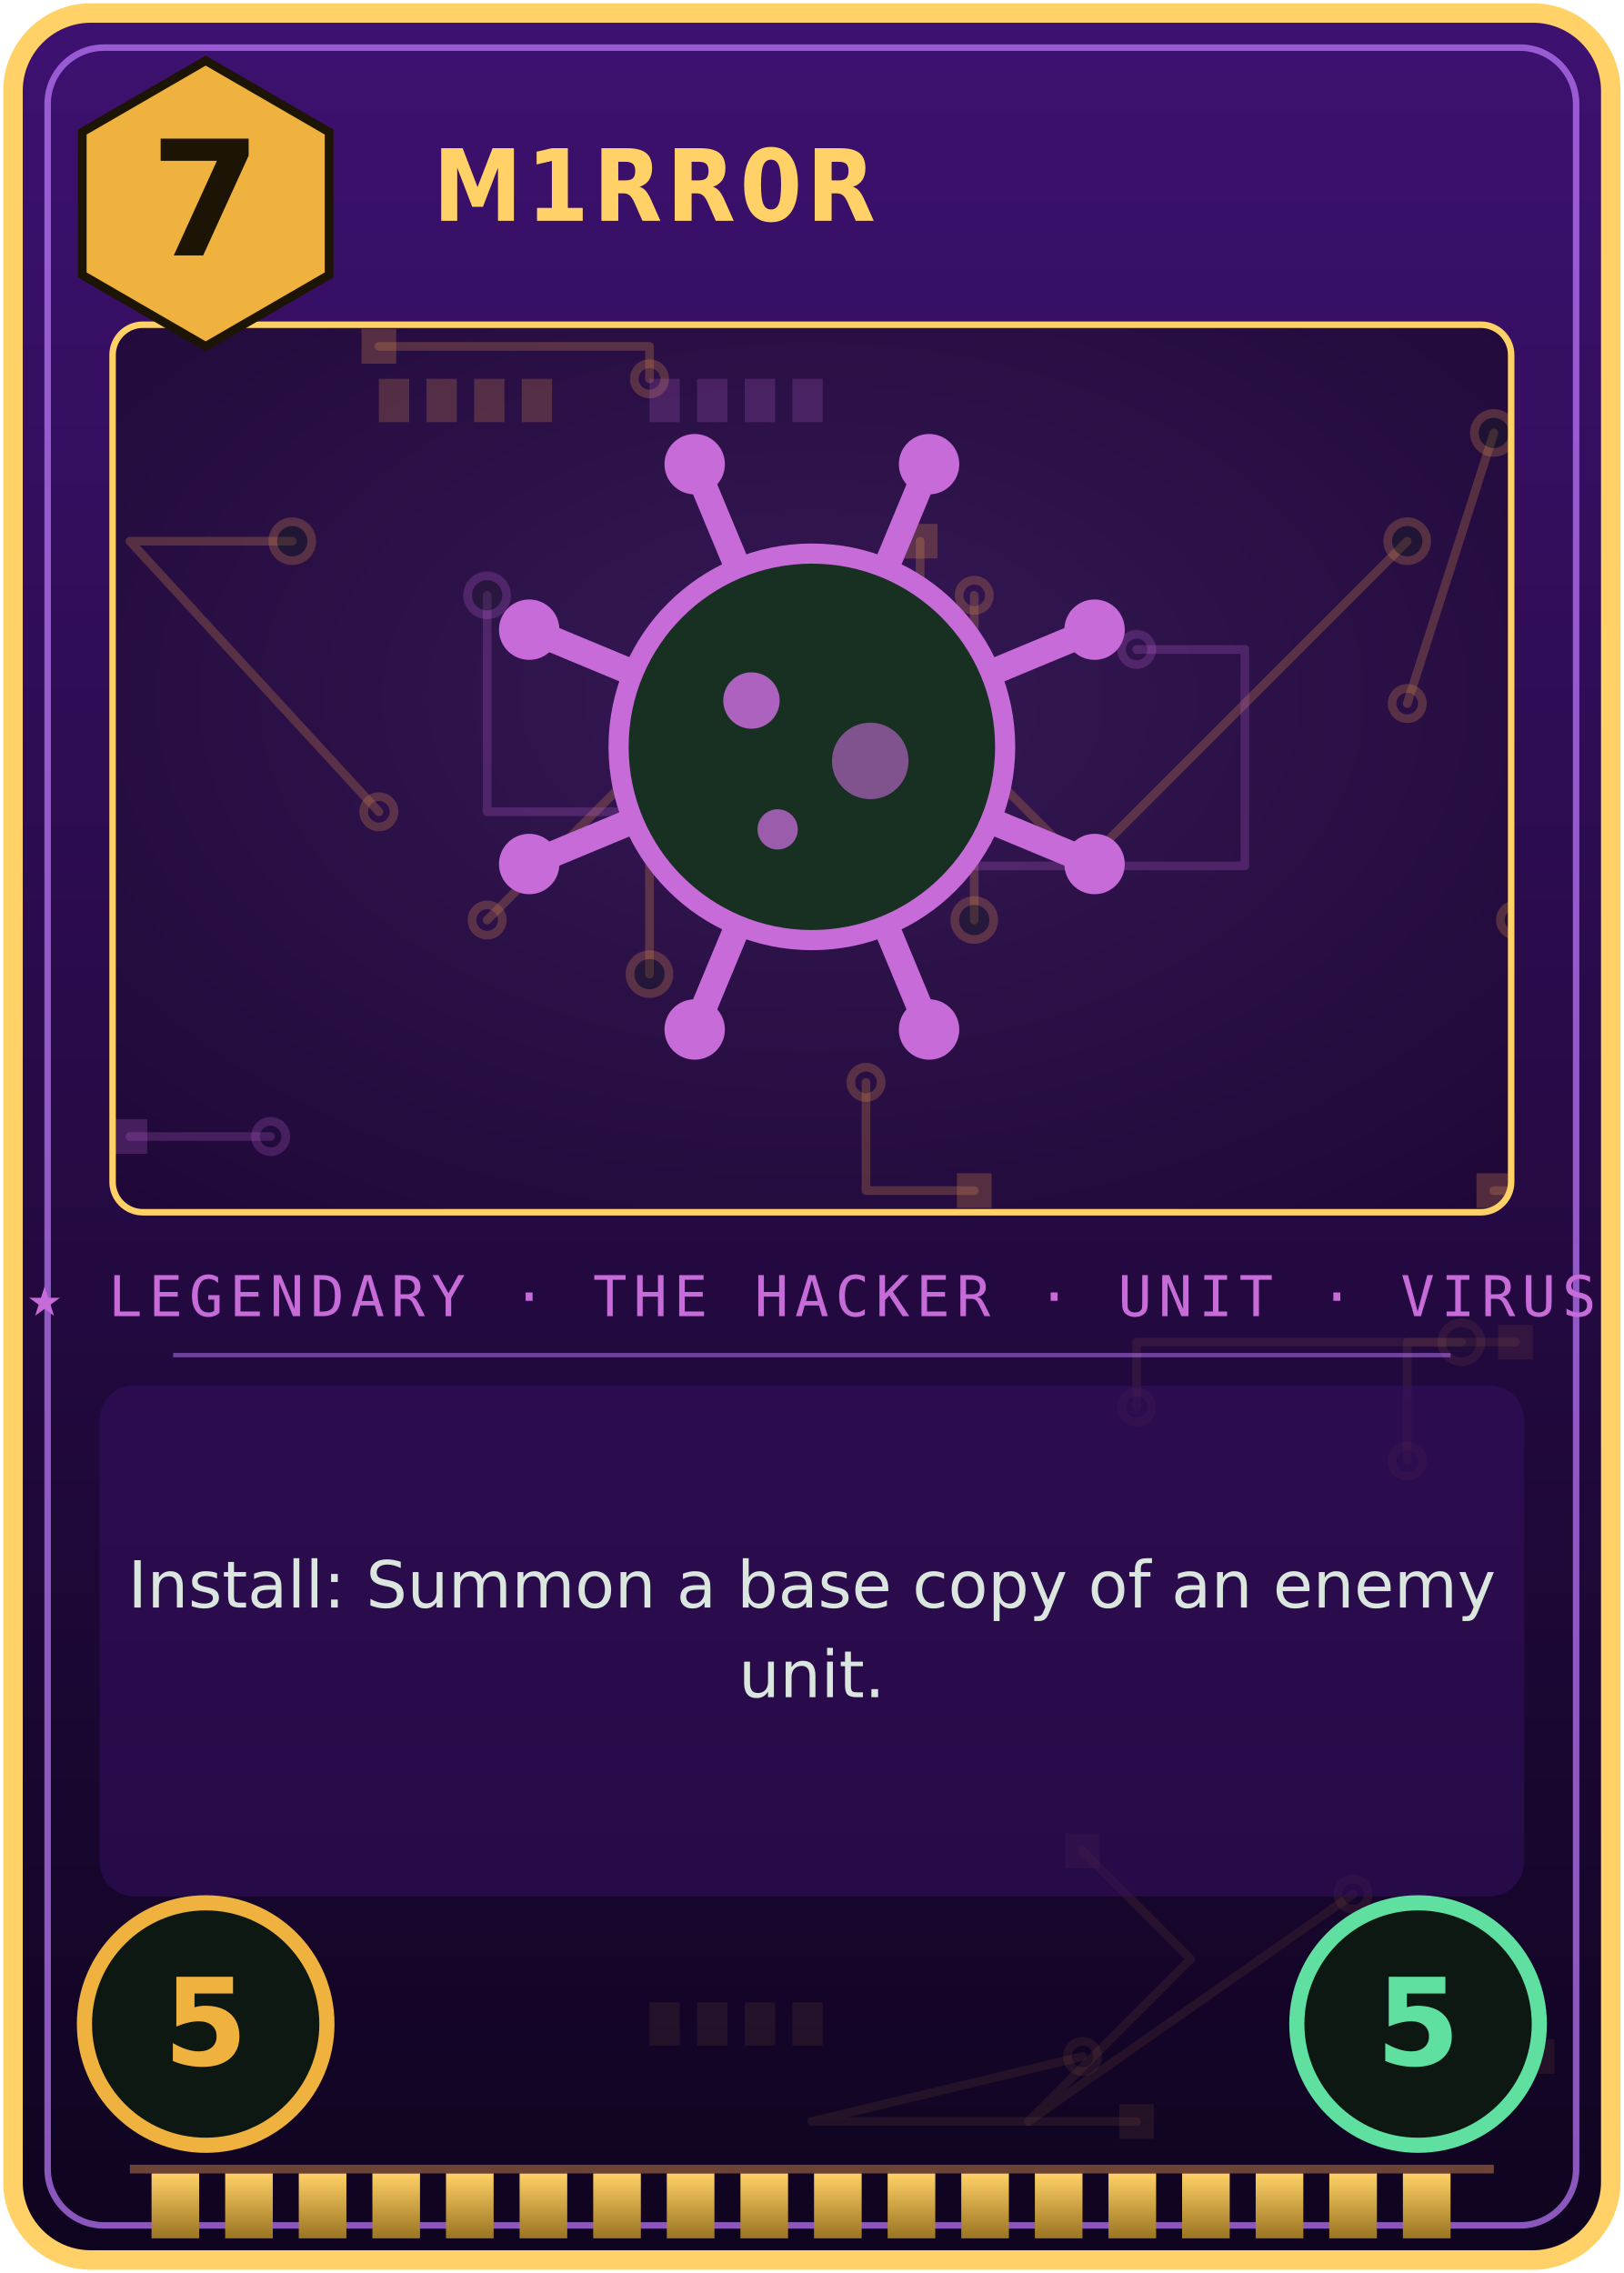
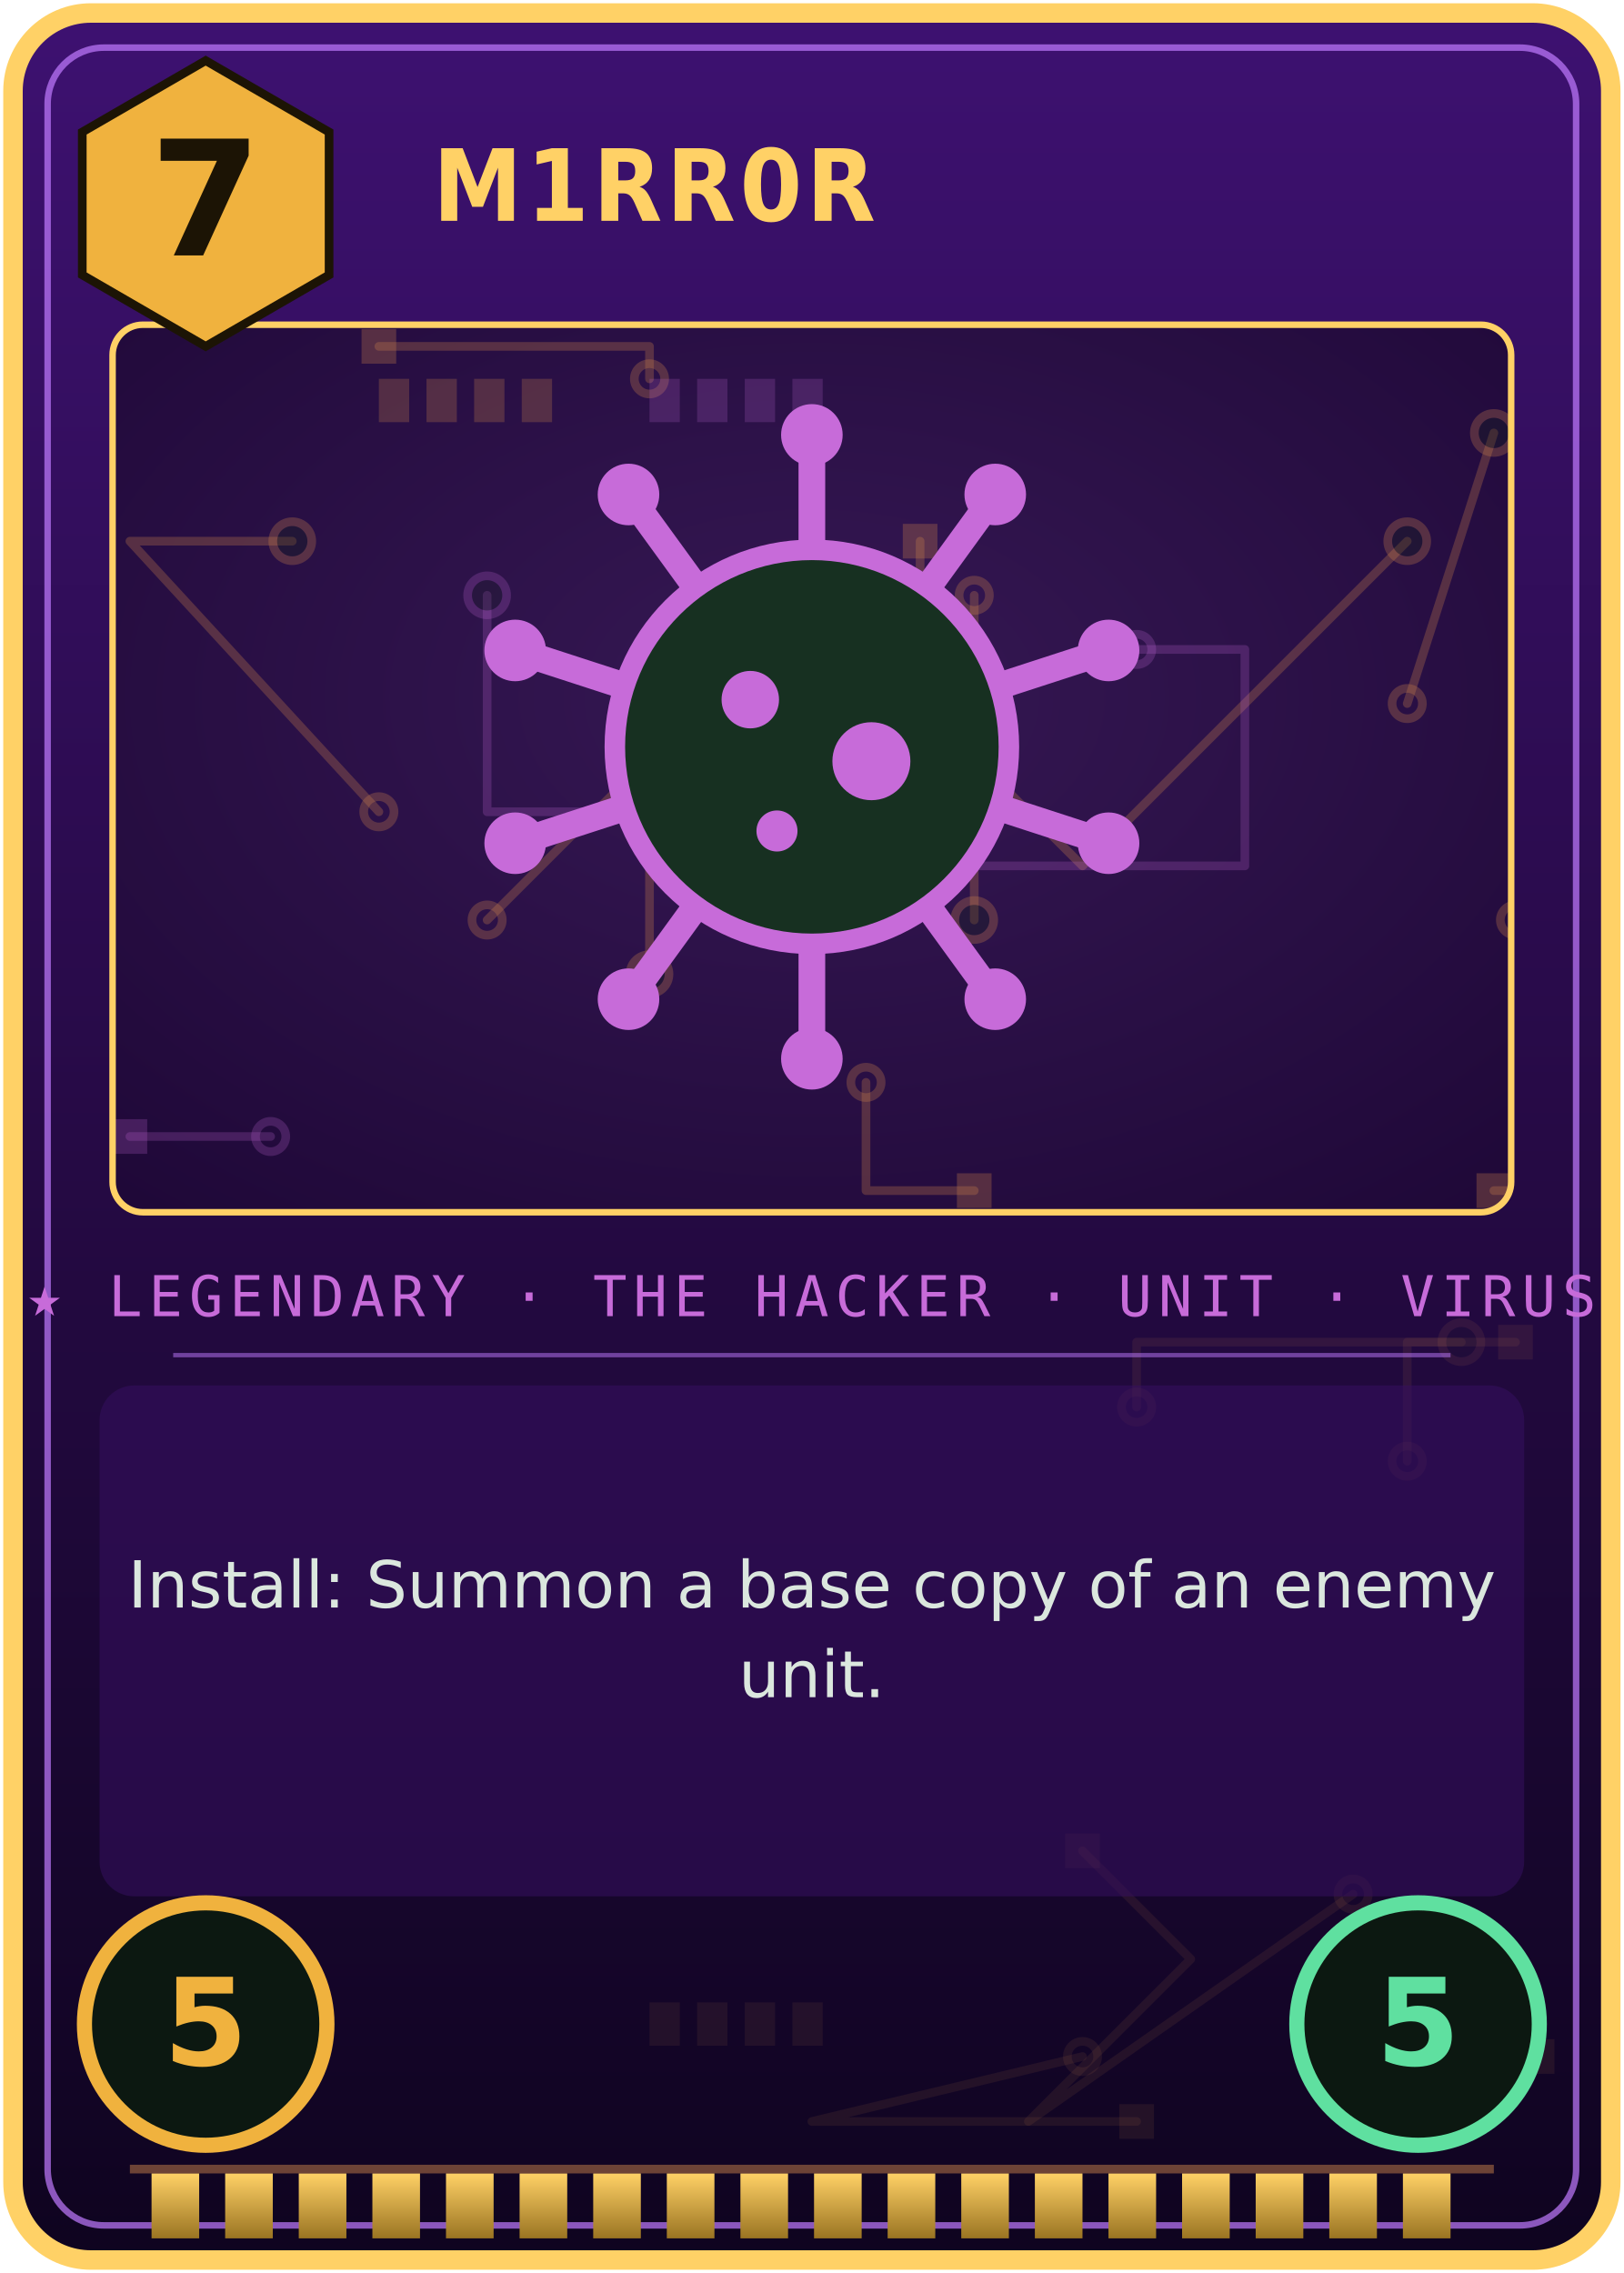
<svg xmlns="http://www.w3.org/2000/svg" width="750" height="1050" viewBox="0 0 750 1050">
  <defs>
    <linearGradient id="bggrad" x1="0" y1="0" x2="0" y2="1">
      <stop offset="0" stop-color="#3d1170" />
      <stop offset="0.5" stop-color="#260a45" />
      <stop offset="1" stop-color="#0f0420" />
    </linearGradient>
    <radialGradient id="artgrad" cx="0.5" cy="0.42" r="0.75">
      <stop offset="0" stop-color="#361854" />
      <stop offset="1" stop-color="#1f0838" />
    </radialGradient>
    <linearGradient id="guldgrad" x1="0" y1="0" x2="0" y2="1">
      <stop offset="0" stop-color="#ffd166" />
      <stop offset="1" stop-color="#9a7422" />
    </linearGradient>
    <clipPath id="artclip">
      <rect x="52" y="150" width="646" height="410" rx="14" />
    </clipPath>
  </defs>
  <rect x="6" y="6" width="738" height="1038" rx="36" fill="url(#bggrad)" stroke="#ffd166" stroke-width="9" />
  <rect x="22" y="22" width="706" height="1006" rx="26" fill="none" stroke="#c07bff" stroke-width="3" opacity="0.7" />
  <circle cx="500" cy="950" r="7" fill="none" stroke="#c9814a" stroke-width="4" opacity="0.1" />
  <path d="M 500 950 L 375 980 L 375 980 L 525 980" fill="none" stroke="#c9814a" stroke-width="4" stroke-linecap="round" stroke-linejoin="round" opacity="0.1" />
  <rect x="517" y="972" width="16" height="16" fill="#c9814a" opacity="0.1" />
  <circle cx="650" cy="675" r="7" fill="none" stroke="#c9814a" stroke-width="4" opacity="0.1" />
  <path d="M 650 675 L 650 620 L 700 620" fill="none" stroke="#c9814a" stroke-width="4" stroke-linecap="round" stroke-linejoin="round" opacity="0.1" />
  <rect x="692" y="612" width="16" height="16" fill="#c9814a" opacity="0.1" />
  <circle cx="625" cy="875" r="7" fill="none" stroke="#c9814a" stroke-width="4" opacity="0.1" />
  <path d="M 625 875 L 475 980 L 550 905 L 500 855" fill="none" stroke="#c9814a" stroke-width="4" stroke-linecap="round" stroke-linejoin="round" opacity="0.1" />
  <rect x="492" y="847" width="16" height="16" fill="#c9814a" opacity="0.1" />
  <circle cx="675" cy="950" r="7" fill="none" stroke="#c9814a" stroke-width="4" opacity="0.1" />
  <path d="M 675 950 L 710 950" fill="none" stroke="#c9814a" stroke-width="4" stroke-linecap="round" stroke-linejoin="round" opacity="0.1" />
  <rect x="702" y="942" width="16" height="16" fill="#c9814a" opacity="0.1" />
  <circle cx="525" cy="650" r="7" fill="none" stroke="#c9814a" stroke-width="4" opacity="0.1" />
  <path d="M 525 650 L 525 620 L 675 620 L 675 620" fill="none" stroke="#c9814a" stroke-width="4" stroke-linecap="round" stroke-linejoin="round" opacity="0.1" />
  <circle cx="675" cy="620" r="9" fill="#122419" stroke="#c9814a" stroke-width="4" opacity="0.1" />
  <rect x="300" y="925" width="14" height="20" fill="#c9814a" opacity="0.09" />
  <rect x="322" y="925" width="14" height="20" fill="#c9814a" opacity="0.09" />
  <rect x="344" y="925" width="14" height="20" fill="#c9814a" opacity="0.09" />
  <rect x="366" y="925" width="14" height="20" fill="#c9814a" opacity="0.09" />
  <g clip-path="url(#artclip)">
    <rect x="52" y="150" width="646" height="410" fill="url(#artgrad)" />
    <circle cx="400" cy="500" r="7" fill="none" stroke="#c9814a" stroke-width="4" opacity="0.3" />
    <path d="M 400 500 L 400 550 L 450 550 L 450 550" fill="none" stroke="#c9814a" stroke-width="4" stroke-linecap="round" stroke-linejoin="round" opacity="0.3" />
    <rect x="442" y="542" width="16" height="16" fill="#c9814a" opacity="0.3" />
    <circle cx="225" cy="425" r="7" fill="none" stroke="#c9814a" stroke-width="4" opacity="0.3" />
    <path d="M 225 425 L 300 350 L 300 450" fill="none" stroke="#c9814a" stroke-width="4" stroke-linecap="round" stroke-linejoin="round" opacity="0.3" />
    <circle cx="300" cy="450" r="9" fill="#122419" stroke="#c9814a" stroke-width="4" opacity="0.3" />
    <circle cx="450" cy="350" r="7" fill="none" stroke="#c9814a" stroke-width="4" opacity="0.3" />
    <path d="M 450 350 L 500 400 L 650 250" fill="none" stroke="#c9814a" stroke-width="4" stroke-linecap="round" stroke-linejoin="round" opacity="0.3" />
    <circle cx="650" cy="250" r="9" fill="#122419" stroke="#c9814a" stroke-width="4" opacity="0.3" />
    <circle cx="450" cy="275" r="7" fill="none" stroke="#c9814a" stroke-width="4" opacity="0.3" />
    <path d="M 450 275 L 450 425" fill="none" stroke="#c9814a" stroke-width="4" stroke-linecap="round" stroke-linejoin="round" opacity="0.3" />
    <circle cx="450" cy="425" r="9" fill="#122419" stroke="#c9814a" stroke-width="4" opacity="0.3" />
    <circle cx="650" cy="325" r="7" fill="none" stroke="#c9814a" stroke-width="4" opacity="0.3" />
    <path d="M 650 325 L 690 200" fill="none" stroke="#c9814a" stroke-width="4" stroke-linecap="round" stroke-linejoin="round" opacity="0.3" />
    <circle cx="690" cy="200" r="9" fill="#122419" stroke="#c9814a" stroke-width="4" opacity="0.3" />
    <circle cx="425" cy="325" r="7" fill="none" stroke="#c9814a" stroke-width="4" opacity="0.3" />
    <path d="M 425 325 L 425 250" fill="none" stroke="#c9814a" stroke-width="4" stroke-linecap="round" stroke-linejoin="round" opacity="0.3" />
    <rect x="417" y="242" width="16" height="16" fill="#c9814a" opacity="0.3" />
    <circle cx="700" cy="425" r="7" fill="none" stroke="#c9814a" stroke-width="4" opacity="0.3" />
    <path d="M 700 425 L 700 550 L 690 550" fill="none" stroke="#c9814a" stroke-width="4" stroke-linecap="round" stroke-linejoin="round" opacity="0.3" />
    <rect x="682" y="542" width="16" height="16" fill="#c9814a" opacity="0.3" />
    <circle cx="175" cy="375" r="7" fill="none" stroke="#c9814a" stroke-width="4" opacity="0.3" />
    <path d="M 175 375 L 60 250 L 135 250" fill="none" stroke="#c9814a" stroke-width="4" stroke-linecap="round" stroke-linejoin="round" opacity="0.3" />
    <circle cx="135" cy="250" r="9" fill="#122419" stroke="#c9814a" stroke-width="4" opacity="0.3" />
    <circle cx="300" cy="175" r="7" fill="none" stroke="#c9814a" stroke-width="4" opacity="0.3" />
    <path d="M 300 175 L 300 160 L 175 160" fill="none" stroke="#c9814a" stroke-width="4" stroke-linecap="round" stroke-linejoin="round" opacity="0.3" />
    <rect x="167" y="152" width="16" height="16" fill="#c9814a" opacity="0.3" />
    <rect x="175" y="175" width="14" height="20" fill="#c9814a" opacity="0.27" />
    <rect x="197" y="175" width="14" height="20" fill="#c9814a" opacity="0.27" />
    <rect x="219" y="175" width="14" height="20" fill="#c9814a" opacity="0.27" />
    <rect x="241" y="175" width="14" height="20" fill="#c9814a" opacity="0.27" />
    <circle cx="125" cy="525" r="7" fill="none" stroke="#c76bd9" stroke-width="4" opacity="0.22" />
    <path d="M 125 525 L 60 525" fill="none" stroke="#c76bd9" stroke-width="4" stroke-linecap="round" stroke-linejoin="round" opacity="0.22" />
    <rect x="52" y="517" width="16" height="16" fill="#c76bd9" opacity="0.22" />
    <circle cx="300" cy="375" r="7" fill="none" stroke="#c76bd9" stroke-width="4" opacity="0.22" />
    <path d="M 300 375 L 225 375 L 225 275" fill="none" stroke="#c76bd9" stroke-width="4" stroke-linecap="round" stroke-linejoin="round" opacity="0.22" />
    <circle cx="225" cy="275" r="9" fill="#122419" stroke="#c76bd9" stroke-width="4" opacity="0.22" />
    <circle cx="525" cy="300" r="7" fill="none" stroke="#c76bd9" stroke-width="4" opacity="0.22" />
    <path d="M 525 300 L 575 300 L 575 400 L 425 400" fill="none" stroke="#c76bd9" stroke-width="4" stroke-linecap="round" stroke-linejoin="round" opacity="0.22" />
    <circle cx="425" cy="400" r="9" fill="#122419" stroke="#c76bd9" stroke-width="4" opacity="0.22" />
    <rect x="300" y="175" width="14" height="20" fill="#c76bd9" opacity="0.198" />
    <rect x="322" y="175" width="14" height="20" fill="#c76bd9" opacity="0.198" />
    <rect x="344" y="175" width="14" height="20" fill="#c76bd9" opacity="0.198" />
    <rect x="366" y="175" width="14" height="20" fill="#c76bd9" opacity="0.198" />
-     <g transform="translate(375 345) scale(0.930) translate(-375 -345)">
-       <line x1="463.7" y1="381.7" x2="515.4" y2="403.2" stroke="#c76bd9" stroke-width="13" stroke-linecap="round" />
-       <circle cx="515.4" cy="403.2" r="15" fill="#c76bd9" />
-       <line x1="411.7" y1="433.7" x2="433.2" y2="485.4" stroke="#c76bd9" stroke-width="13" stroke-linecap="round" />
-       <circle cx="433.2" cy="485.4" r="15" fill="#c76bd9" />
-       <line x1="338.3" y1="433.7" x2="316.8" y2="485.4" stroke="#c76bd9" stroke-width="13" stroke-linecap="round" />
-       <circle cx="316.8" cy="485.4" r="15" fill="#c76bd9" />
-       <line x1="286.3" y1="381.7" x2="234.6" y2="403.2" stroke="#c76bd9" stroke-width="13" stroke-linecap="round" />
-       <circle cx="234.6" cy="403.2" r="15" fill="#c76bd9" />
-       <line x1="286.3" y1="308.3" x2="234.6" y2="286.8" stroke="#c76bd9" stroke-width="13" stroke-linecap="round" />
-       <circle cx="234.6" cy="286.8" r="15" fill="#c76bd9" />
-       <line x1="338.3" y1="256.3" x2="316.8" y2="204.6" stroke="#c76bd9" stroke-width="13" stroke-linecap="round" />
-       <circle cx="316.8" cy="204.6" r="15" fill="#c76bd9" />
-       <line x1="411.7" y1="256.3" x2="433.2" y2="204.6" stroke="#c76bd9" stroke-width="13" stroke-linecap="round" />
-       <circle cx="433.2" cy="204.6" r="15" fill="#c76bd9" />
-       <line x1="463.7" y1="308.3" x2="515.4" y2="286.8" stroke="#c76bd9" stroke-width="13" stroke-linecap="round" />
-       <circle cx="515.4" cy="286.8" r="15" fill="#c76bd9" />
+     <g transform="translate(375 345) scale(0.948) translate(-375 -345)">
+       <line x1="466.301" y1="374.666" x2="519.561" y2="391.971" stroke="#c76bd9" stroke-width="13" stroke-linecap="round" />
+       <circle cx="519.561" cy="391.971" r="15" fill="#c76bd9" />
+       <line x1="431.427" y1="422.666" x2="464.343" y2="467.971" stroke="#c76bd9" stroke-width="13" stroke-linecap="round" />
+       <circle cx="464.343" cy="467.971" r="15" fill="#c76bd9" />
+       <line x1="375" y1="441" x2="375" y2="497" stroke="#c76bd9" stroke-width="13" stroke-linecap="round" />
+       <circle cx="375" cy="497" r="15" fill="#c76bd9" />
+       <line x1="318.573" y1="422.666" x2="285.657" y2="467.971" stroke="#c76bd9" stroke-width="13" stroke-linecap="round" />
+       <circle cx="285.657" cy="467.971" r="15" fill="#c76bd9" />
+       <line x1="283.699" y1="374.666" x2="230.439" y2="391.971" stroke="#c76bd9" stroke-width="13" stroke-linecap="round" />
+       <circle cx="230.439" cy="391.971" r="15" fill="#c76bd9" />
+       <line x1="283.699" y1="315.334" x2="230.439" y2="298.029" stroke="#c76bd9" stroke-width="13" stroke-linecap="round" />
+       <circle cx="230.439" cy="298.029" r="15" fill="#c76bd9" />
+       <line x1="318.573" y1="267.334" x2="285.657" y2="222.029" stroke="#c76bd9" stroke-width="13" stroke-linecap="round" />
+       <circle cx="285.657" cy="222.029" r="15" fill="#c76bd9" />
+       <line x1="375" y1="249" x2="375" y2="193" stroke="#c76bd9" stroke-width="13" stroke-linecap="round" />
+       <circle cx="375" cy="193" r="15" fill="#c76bd9" />
+       <line x1="431.427" y1="267.334" x2="464.343" y2="222.029" stroke="#c76bd9" stroke-width="13" stroke-linecap="round" />
+       <circle cx="464.343" cy="222.029" r="15" fill="#c76bd9" />
+       <line x1="466.301" y1="315.334" x2="519.561" y2="298.029" stroke="#c76bd9" stroke-width="13" stroke-linecap="round" />
+       <circle cx="519.561" cy="298.029" r="15" fill="#c76bd9" />
      <circle cx="375" cy="345" r="96" fill="#173021" stroke="#c76bd9" stroke-width="10" />
-       <circle cx="345" cy="322" r="14" fill="#c76bd9" opacity="0.85" />
-       <circle cx="404" cy="352" r="19" fill="#c76bd9" opacity="0.6" />
-       <circle cx="358" cy="386" r="10" fill="#c76bd9" opacity="0.75" />
+       <circle cx="345" cy="322" r="14" fill="#c76bd9" />
+       <circle cx="404" cy="352" r="19" fill="#c76bd9" />
+       <circle cx="358" cy="386" r="10" fill="#c76bd9" />
    </g>
  </g>
  <rect x="52" y="150" width="646" height="410" rx="14" fill="none" stroke="#ffd166" stroke-width="3" />
  <text x="200" y="102" font-family="DejaVu Sans Condensed" font-weight="bold" font-size="46" letter-spacing="2" fill="#ffd166">M1RR0R</text>
  <polygon points="95,28 152,61 152,127 95,160 38,127 38,61" fill="#f0b23e" stroke="#1c1405" stroke-width="4" />
  <text x="95" y="118" text-anchor="middle" font-family="DejaVu Sans" font-weight="bold" font-size="74" fill="#1c1405">7</text>
  <text x="375" y="608" text-anchor="middle" font-family="DejaVu Sans Mono" font-size="26" letter-spacing="3" fill="#c76bd9">★ LEGENDARY · THE HACKER · UNIT · VIRUS</text>
  <line x1="80" y1="626" x2="670" y2="626" stroke="#c07bff" stroke-width="2" opacity="0.5" />
  <rect x="46" y="640" width="658" height="236" rx="16" fill="#340f5e" opacity="0.55" />
  <text x="375" y="742.6" text-anchor="middle" font-family="DejaVu Sans" font-size="30" fill="#dbe7de">Install: Summon a base copy of an enemy</text>
  <text x="375" y="784.0" text-anchor="middle" font-family="DejaVu Sans" font-size="30" fill="#dbe7de">unit.</text>
  <circle cx="95" cy="935" r="56" fill="#0c1811" stroke="#f0b23e" stroke-width="7" />
  <text x="95" y="954" text-anchor="middle" font-family="DejaVu Sans" font-weight="bold" font-size="56" fill="#f0b23e">5</text>
  <circle cx="655" cy="935" r="56" fill="#0c1811" stroke="#5fe0a0" stroke-width="7" />
  <text x="655" y="954" text-anchor="middle" font-family="DejaVu Sans" font-weight="bold" font-size="56" fill="#5fe0a0">5</text>
  <rect x="70" y="1004" width="22" height="30" fill="url(#guldgrad)" />
  <rect x="104" y="1004" width="22" height="30" fill="url(#guldgrad)" />
  <rect x="138" y="1004" width="22" height="30" fill="url(#guldgrad)" />
  <rect x="172" y="1004" width="22" height="30" fill="url(#guldgrad)" />
  <rect x="206" y="1004" width="22" height="30" fill="url(#guldgrad)" />
  <rect x="240" y="1004" width="22" height="30" fill="url(#guldgrad)" />
  <rect x="274" y="1004" width="22" height="30" fill="url(#guldgrad)" />
  <rect x="308" y="1004" width="22" height="30" fill="url(#guldgrad)" />
  <rect x="342" y="1004" width="22" height="30" fill="url(#guldgrad)" />
  <rect x="376" y="1004" width="22" height="30" fill="url(#guldgrad)" />
  <rect x="410" y="1004" width="22" height="30" fill="url(#guldgrad)" />
  <rect x="444" y="1004" width="22" height="30" fill="url(#guldgrad)" />
  <rect x="478" y="1004" width="22" height="30" fill="url(#guldgrad)" />
  <rect x="512" y="1004" width="22" height="30" fill="url(#guldgrad)" />
  <rect x="546" y="1004" width="22" height="30" fill="url(#guldgrad)" />
  <rect x="580" y="1004" width="22" height="30" fill="url(#guldgrad)" />
  <rect x="614" y="1004" width="22" height="30" fill="url(#guldgrad)" />
  <rect x="648" y="1004" width="22" height="30" fill="url(#guldgrad)" />
  <rect x="60" y="1000" width="630" height="4" fill="#c9814a" opacity="0.5" />
</svg>
